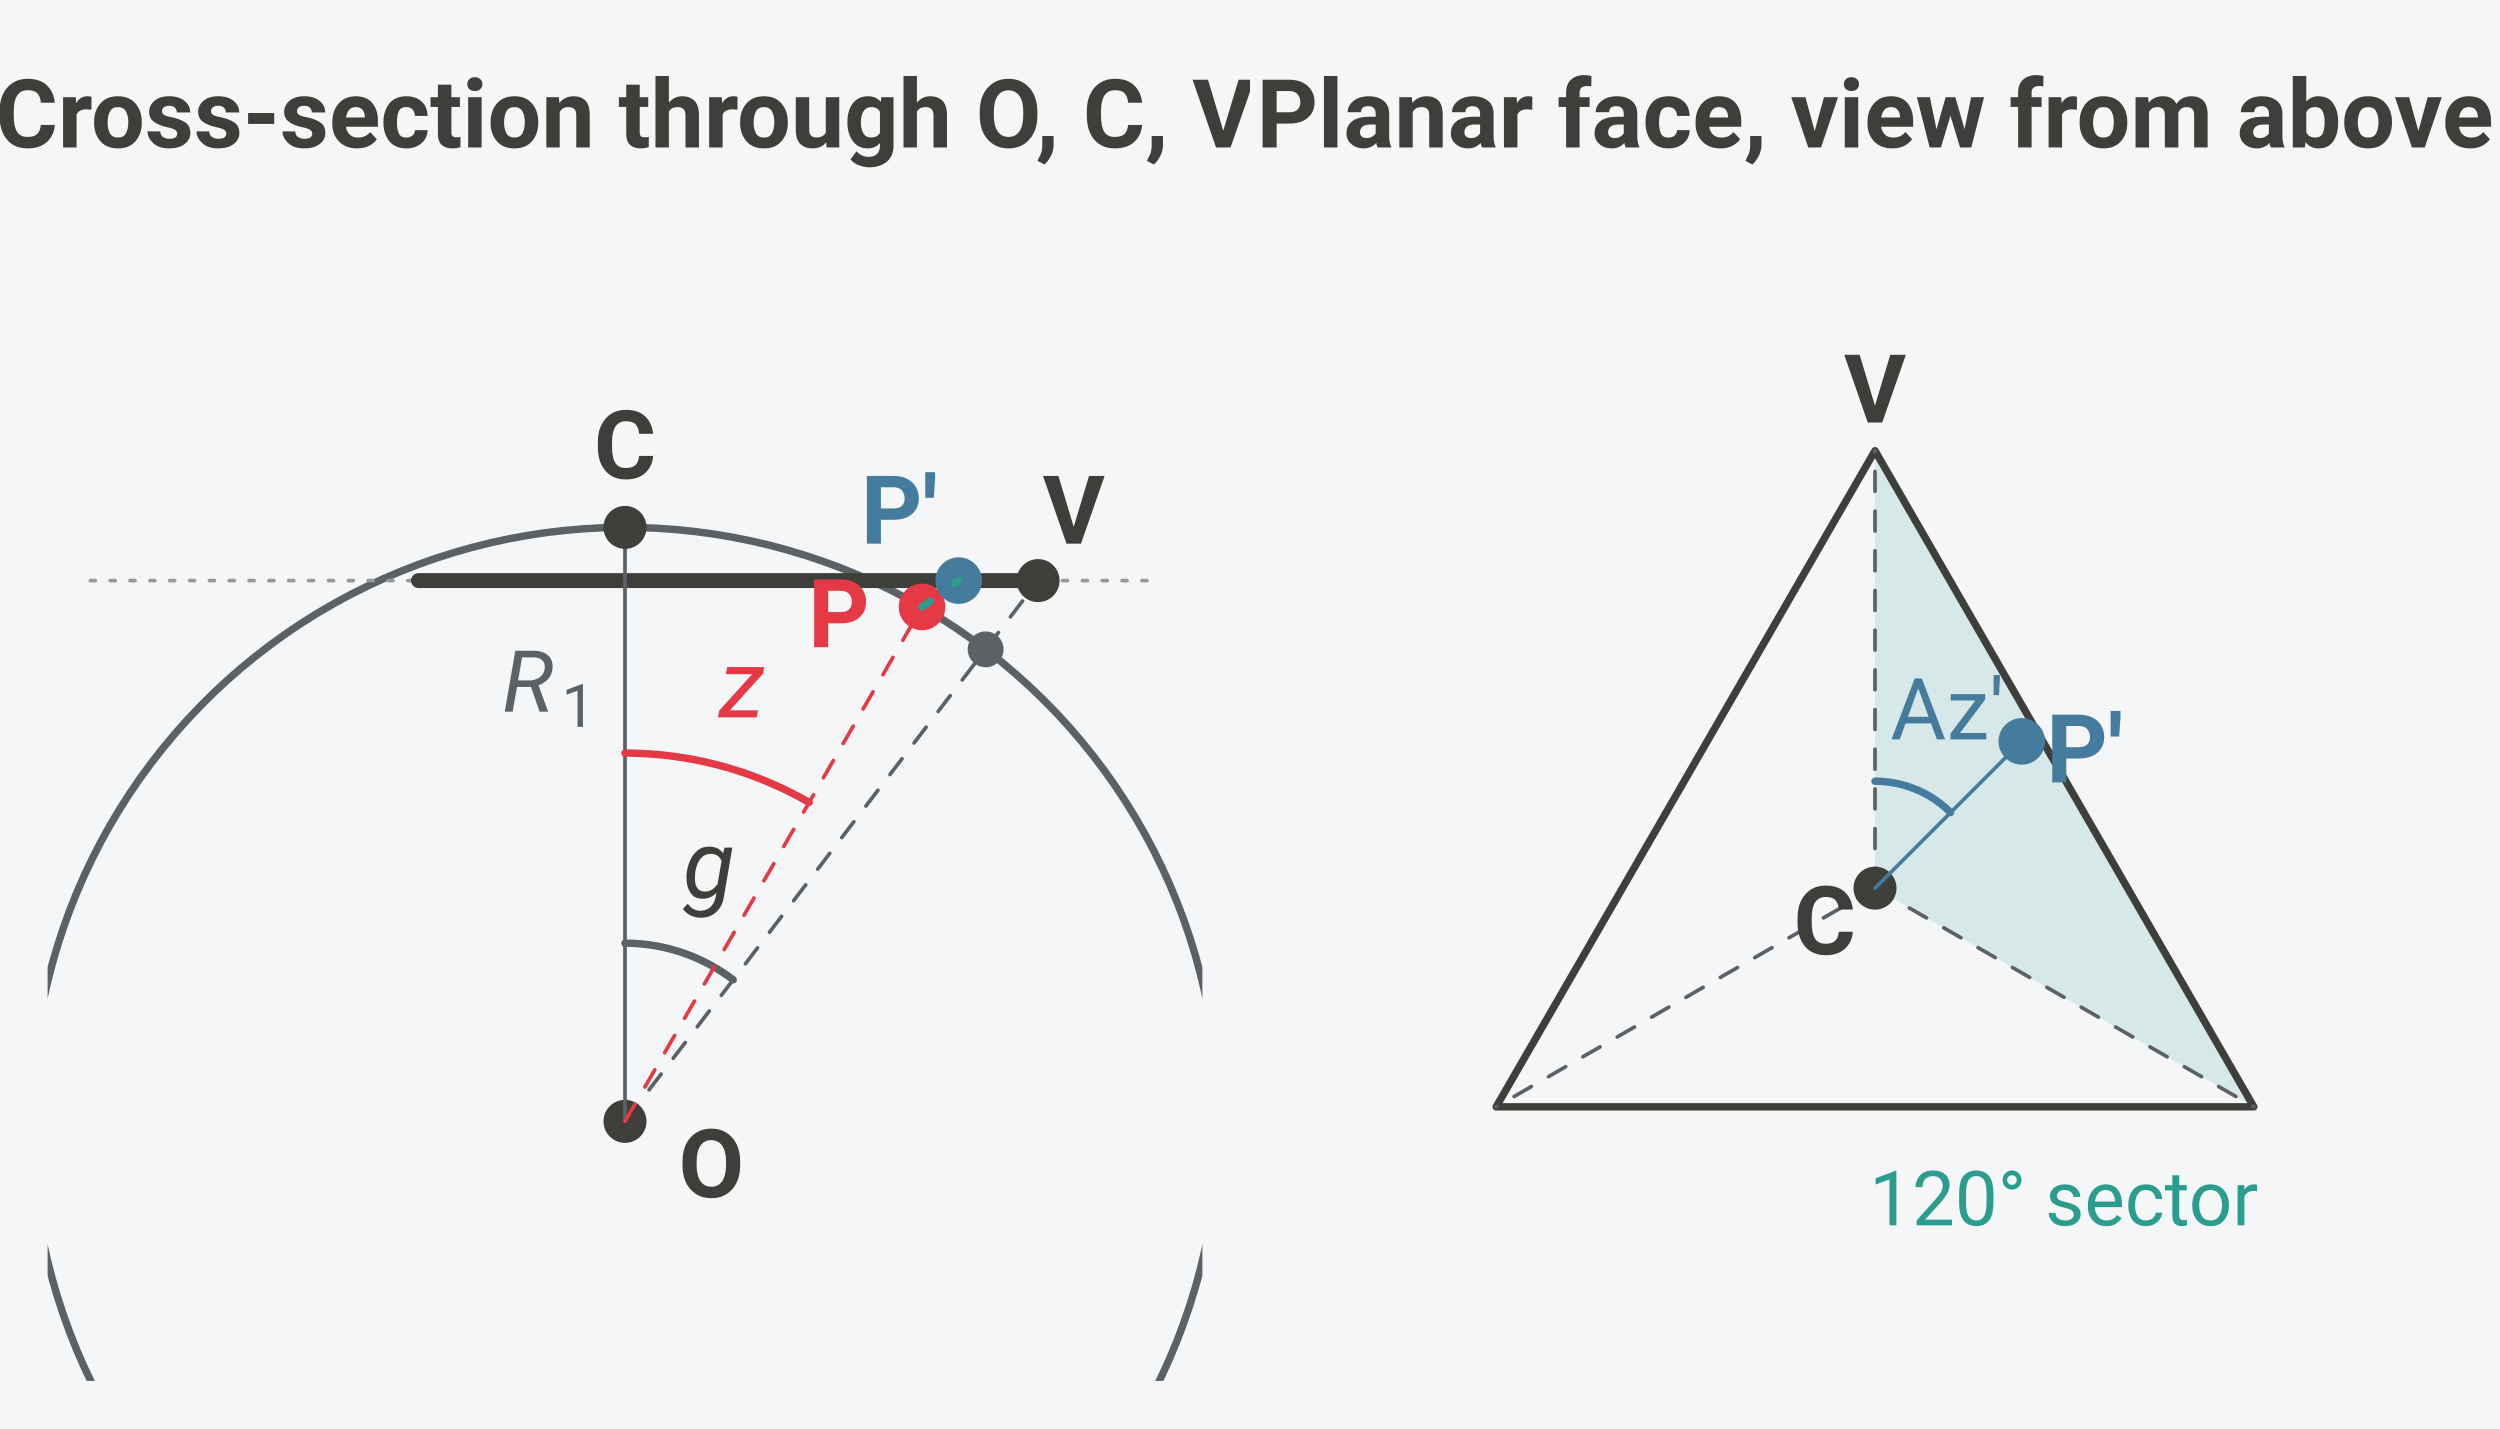
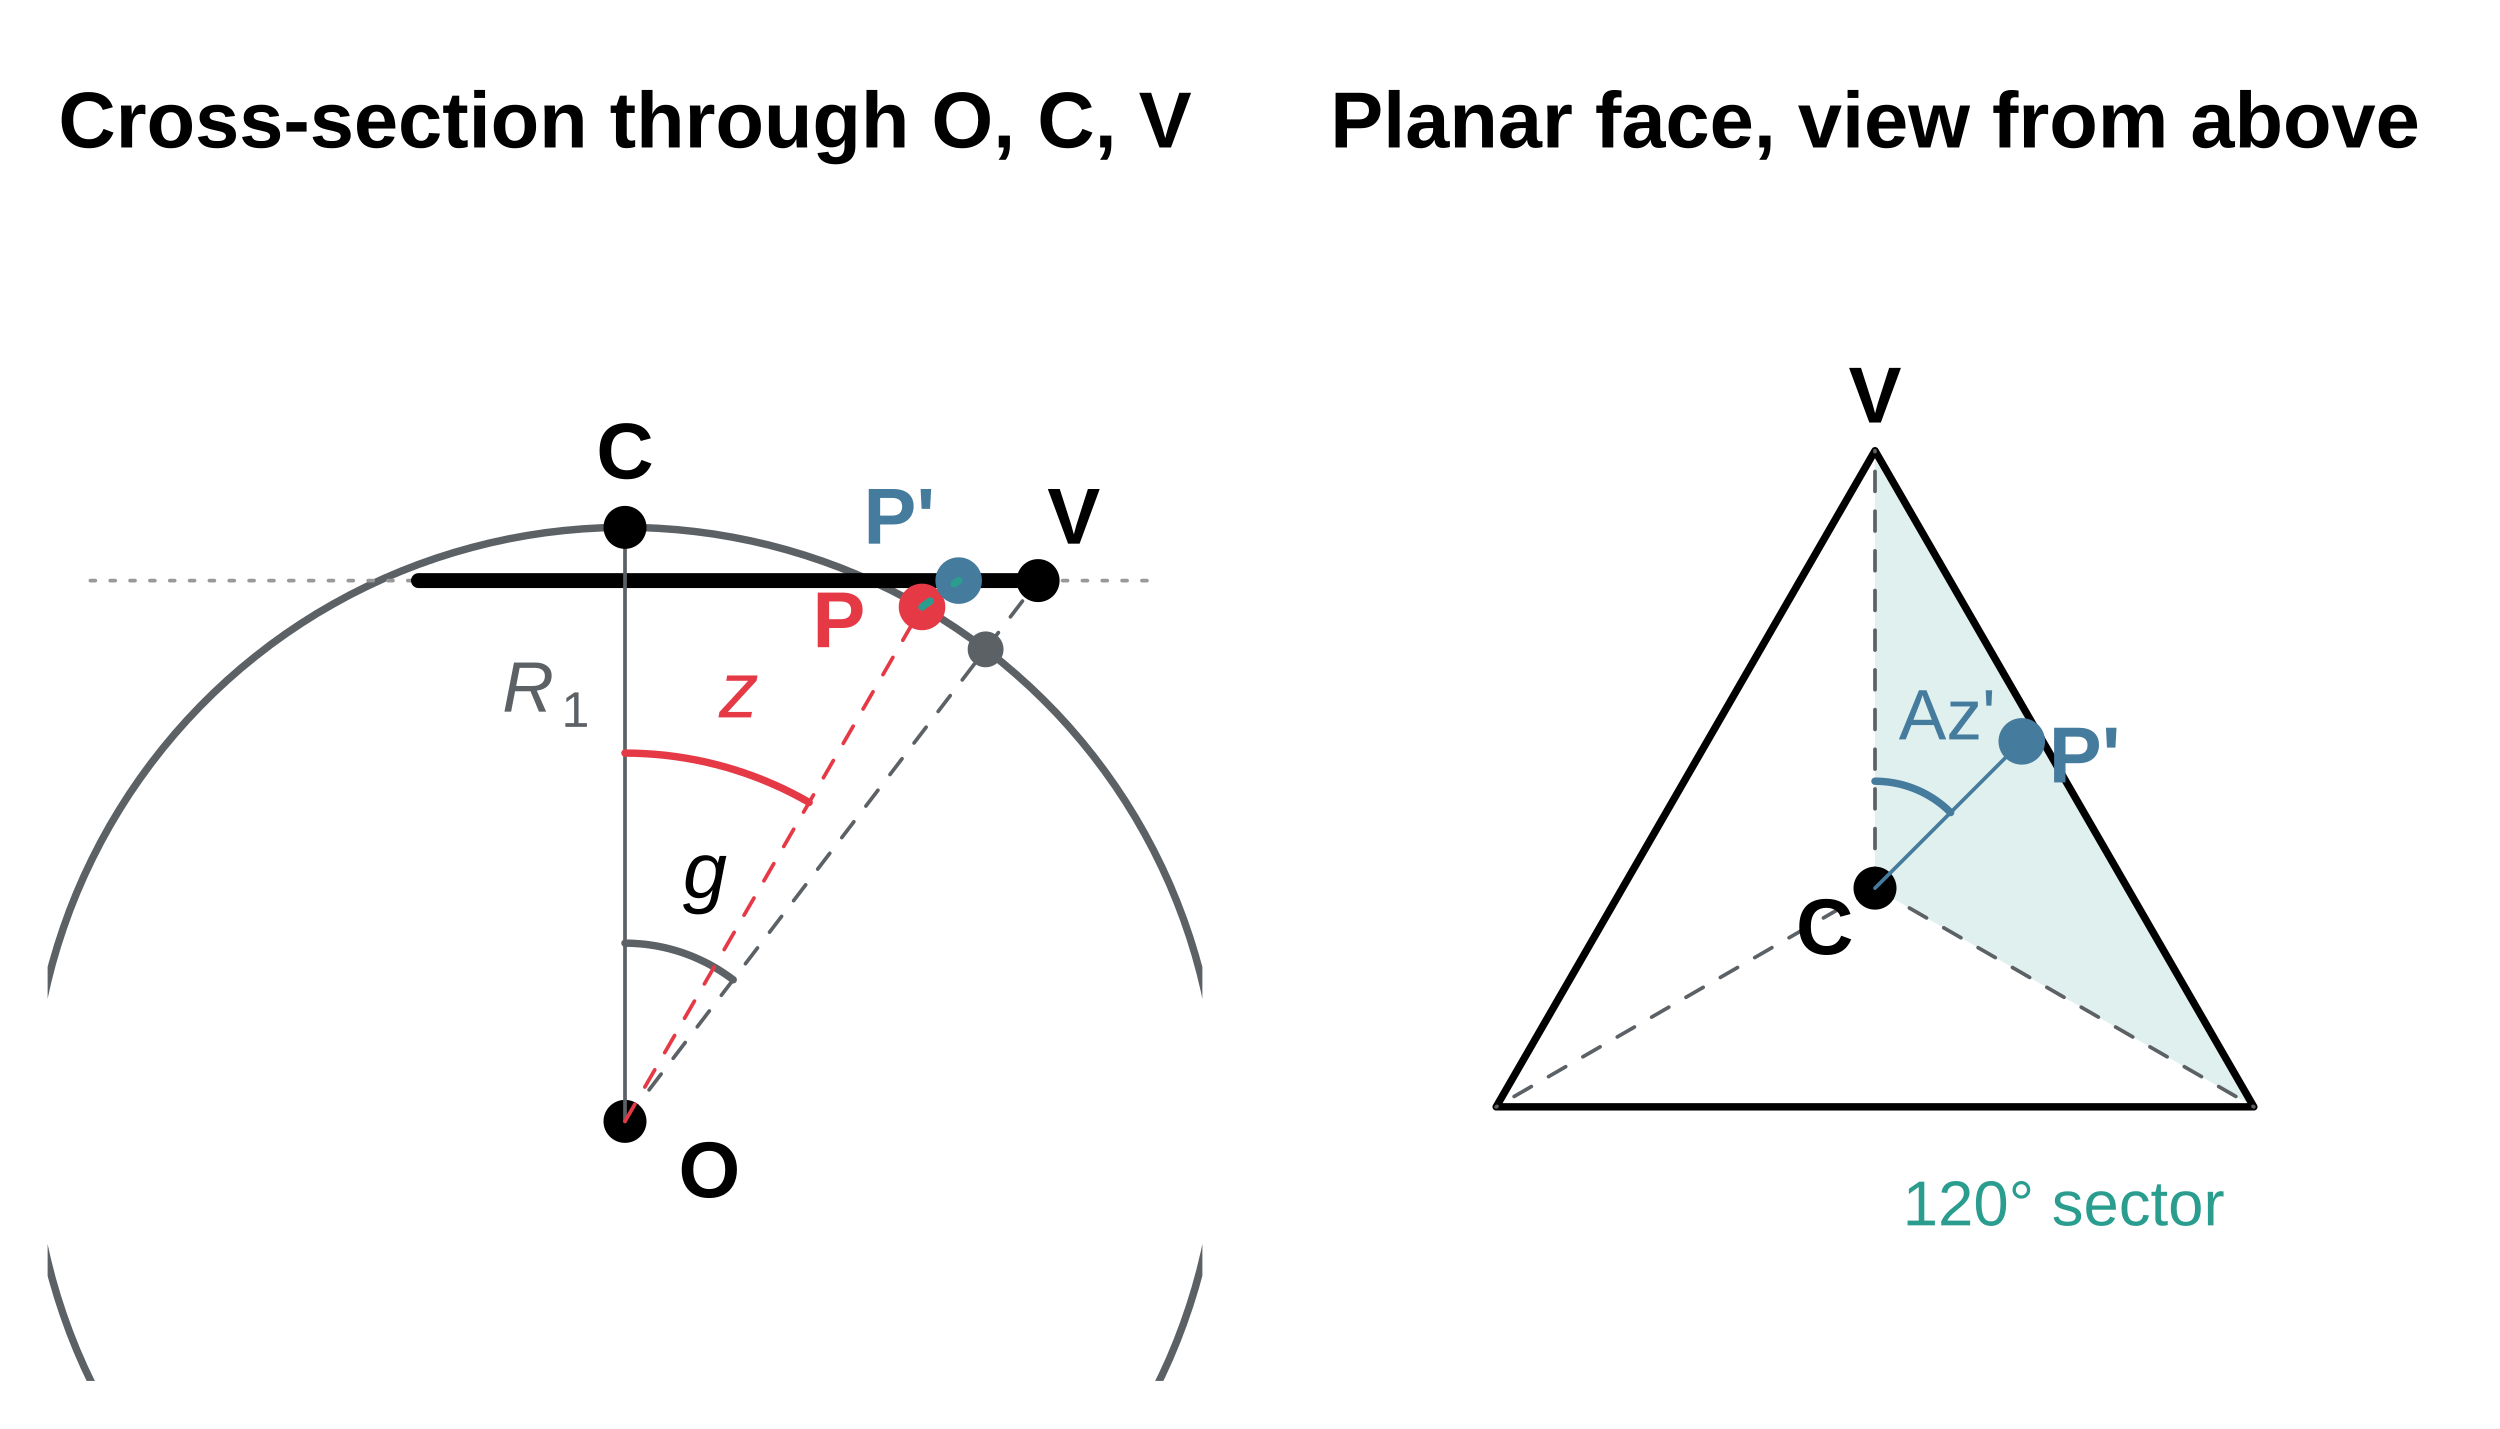
<svg xmlns="http://www.w3.org/2000/svg" width="504.00pt" height="288.00pt" viewBox="0 0 504.00 288.00">
  <g class="svglite">
    <defs>
      <style type="text/css">
-     /* theme-aware-processed */
-     .svglite line, .svglite polyline, .svglite polygon, .svglite path, .svglite circle {
+     .svglite line, .svglite polyline, .svglite polygon, .svglite path, .svglite rect, .svglite circle {
      fill: none;
-       stroke: #3E3F3A;
-       stroke-linecap: round;
-       stroke-linejoin: round;
-       stroke-miterlimit: 10.00;
-     }
-     .svglite &gt; g &gt; rect {
-       fill: none;
-       stroke: #3E3F3A;
+       stroke: #000000;
      stroke-linecap: round;
      stroke-linejoin: round;
      stroke-miterlimit: 10.00;
    }
    .svglite text {
      white-space: pre;
-       fill: #3E3F3A;
    }
    .svglite g.glyphgroup path {
      fill: inherit;
      stroke: none;
    }
  </style>
    </defs>
-     <rect class="svg-bg" width="100%" height="100%" style="stroke: none; fill: #F5F6F8;" />
+     <rect width="100%" height="100%" style="stroke: none; fill: #FFFFFF;" />
    <defs>
      <clipPath id="cpMC4wMHw1MDQuMDB8MC4wMHwyODguMDA=">
        <rect x="0.00" y="0.00" width="504.00" height="288.00" />
      </clipPath>
    </defs>
    <g clip-path="url(#cpMC4wMHw1MDQuMDB8MC4wMHwyODguMDA=)">
</g>
    <defs>
      <clipPath id="cpMC4wMHwyNTIuMDB8MC4wMHwyODguMDA=">
        <rect x="0.00" y="0.00" width="252.00" height="288.00" />
      </clipPath>
    </defs>
    <g clip-path="url(#cpMC4wMHwyNTIuMDB8MC4wMHwyODguMDA=)">
-       <text x="126.00" y="29.73" text-anchor="middle" style="font-size: 1.6em; font-weight: bold; font-family: &quot;Roboto&quot;, -apple-system, BlinkMacSystemFont, &quot;Segoe UI&quot;, system-ui, sans-serif;">Cross-section through O, C, V</text>
+       <text x="126.00" y="29.73" text-anchor="middle" style="font-size: 16.00px; font-weight: bold; font-family: &quot;Arial&quot;;" textLength="228.66px" lengthAdjust="spacingAndGlyphs">Cross-section through O, C, V</text>
    </g>
    <defs>
      <clipPath id="cpOS42MHwyNDIuNDB8NDguMDB8Mjc4LjQw">
        <rect x="9.60" y="48.00" width="232.80" height="230.40" />
      </clipPath>
    </defs>
    <g clip-path="url(#cpOS42MHwyNDIuNDB8NDguMDB8Mjc4LjQw)">
      <polyline points="245.75,226.07 245.69,222.29 245.51,218.51 245.22,214.74 244.80,210.99 244.26,207.24 243.61,203.52 242.84,199.82 241.95,196.14 240.95,192.50 239.83,188.88 238.60,185.31 237.26,181.78 235.81,178.29 234.24,174.84 232.57,171.45 230.79,168.11 228.91,164.83 226.93,161.62 224.84,158.46 222.66,155.38 220.38,152.36 218.01,149.42 215.54,146.55 212.99,143.76 210.34,141.06 207.62,138.44 204.81,135.91 201.92,133.46 198.96,131.11 195.93,128.86 192.83,126.70 189.66,124.64 186.42,122.68 183.13,120.82 179.78,119.07 176.37,117.43 172.92,115.89 169.42,114.46 165.87,113.15 162.29,111.95 158.67,110.86 155.01,109.88 151.33,109.03 147.62,108.29 143.89,107.66 140.15,107.16 136.38,106.77 132.61,106.50 128.84,106.35 125.05,106.32 121.27,106.41 117.50,106.62 113.73,106.95 109.98,107.39 106.24,107.96 102.52,108.64 98.83,109.44 95.16,110.36 91.52,111.39 87.92,112.53 84.35,113.79 80.83,115.16 77.35,116.64 73.92,118.24 70.54,119.93 67.22,121.74 63.95,123.64 60.75,125.65 57.61,127.76 54.54,129.97 51.55,132.28 48.62,134.67 45.78,137.16 43.01,139.74 40.33,142.40 37.73,145.15 35.22,147.97 32.80,150.88 30.47,153.86 28.24,156.91 26.10,160.03 24.07,163.22 22.13,166.47 20.30,169.78 18.58,173.14 16.96,176.56 15.45,180.02 14.05,183.54 12.77,187.09 11.59,190.69 10.53,194.32 9.59,197.98 8.76,201.67 8.05,205.38 7.45,209.11 6.98,212.86 6.62,216.63 6.38,220.40 6.26,224.18 6.26,227.96 6.38,231.74 6.62,235.51 6.98,239.28 7.45,243.03 8.05,246.76 8.76,250.48 9.59,254.16 10.53,257.82 11.59,261.45 12.77,265.05 14.05,268.60 15.45,272.12 16.96,275.58 18.58,279.00 20.30,282.37 22.13,285.67 24.07,288.92 26.10,292.11 28.24,295.23 30.47,298.28 32.80,301.26 35.22,304.17 37.73,306.99 40.33,309.74 43.01,312.40 45.78,314.98 48.62,317.47 51.55,319.87 54.54,322.17 57.61,324.38 60.75,326.49 63.95,328.50 67.22,330.40 70.54,332.21 73.92,333.91 77.35,335.50 80.83,336.98 84.35,338.35 87.92,339.61 91.52,340.75 95.16,341.78 98.83,342.70 102.52,343.50 106.24,344.18 109.98,344.75 113.73,345.19 117.50,345.52 121.27,345.73 125.05,345.82 128.84,345.79 132.61,345.64 136.38,345.37 140.15,344.99 143.89,344.48 147.62,343.86 151.33,343.11 155.01,342.26 158.67,341.28 162.29,340.19 165.87,338.99 169.42,337.68 172.92,336.25 176.37,334.71 179.78,333.07 183.13,331.32 186.42,329.46 189.66,327.50 192.83,325.44 195.93,323.28 198.96,321.03 201.92,318.68 204.81,316.24 207.62,313.70 210.34,311.08 212.99,308.38 215.54,305.59 218.01,302.72 220.38,299.78 222.66,296.77 224.84,293.68 226.93,290.52 228.91,287.31 230.79,284.03 232.57,280.69 234.24,277.30 235.81,273.86 237.26,270.37 238.60,266.83 239.83,263.26 240.95,259.64 241.95,256.00 242.84,252.32 243.61,248.62 244.26,244.90 244.80,241.15 245.22,237.40 245.51,233.63 245.69,229.85 245.75,226.07 " style="stroke-width: 1.50; stroke: #5C6166;" />
      <polyline points="18.22,117.05 233.78,117.05 " style="stroke-width: 0.75; stroke: #999999; stroke-dasharray: 1.00,3.00;" />
      <polyline points="84.36,117.05 209.28,117.05 " style="stroke-width: 3.00;" />
      <polyline points="126.00,226.07 209.28,117.05 " style="stroke-width: 0.75; stroke: #5C6166; stroke-dasharray: 4.00,4.00;" />
      <circle cx="198.70" cy="130.91" r="3.24" style="stroke-width: 0.75; stroke: #5C6166; fill: #5C6166;" />
-       <circle class="theme-fill-fg" cx="209.28" cy="117.05" r="3.96" style="stroke-width: 0.75; fill: #3E3F3A;" />
-       <text x="216.47" y="109.60" text-anchor="middle" style="font-size: 1.6em; font-weight: bold; font-family: &quot;Roboto&quot;, -apple-system, BlinkMacSystemFont, &quot;Segoe UI&quot;, system-ui, sans-serif;">V</text>
-       <circle class="theme-fill-fg" cx="126.00" cy="226.07" r="3.96" style="stroke-width: 0.75; fill: #3E3F3A;" />
-       <text x="136.78" y="241.37" style="font-size: 1.6em; font-weight: bold; font-family: &quot;Roboto&quot;, -apple-system, BlinkMacSystemFont, &quot;Segoe UI&quot;, system-ui, sans-serif;">O</text>
+       <circle cx="209.28" cy="117.05" r="3.96" style="stroke-width: 0.75; fill: #000000;" />
+       <text x="216.47" y="109.60" text-anchor="middle" style="font-size: 16.00px; font-weight: bold; font-family: &quot;Arial&quot;;" textLength="10.67px" lengthAdjust="spacingAndGlyphs">V</text>
+       <circle cx="126.00" cy="226.07" r="3.96" style="stroke-width: 0.75; fill: #000000;" />
+       <text x="136.78" y="241.37" style="font-size: 16.00px; font-weight: bold; font-family: &quot;Arial&quot;;" textLength="12.45px" lengthAdjust="spacingAndGlyphs">O</text>
      <polyline points="126.00,226.07 126.00,106.32 " style="stroke-width: 0.75; stroke: #5C6166;" />
-       <circle class="theme-fill-fg" cx="126.00" cy="106.32" r="3.96" style="stroke-width: 0.75; fill: #3E3F3A;" />
-       <text x="126.00" y="96.47" text-anchor="middle" style="font-size: 1.6em; font-weight: bold; font-family: &quot;Roboto&quot;, -apple-system, BlinkMacSystemFont, &quot;Segoe UI&quot;, system-ui, sans-serif;">C</text>
-       <text x="101.26" y="143.47" style="font-size: 1.44em; font-style: italic;fill: #5C6166; font-family: &quot;Roboto&quot;, -apple-system, BlinkMacSystemFont, &quot;Segoe UI&quot;, system-ui, sans-serif;">R</text>
-       <text x="113.21" y="146.53" style="font-size: 1.008em;fill: #5C6166; font-family: &quot;Roboto&quot;, -apple-system, BlinkMacSystemFont, &quot;Segoe UI&quot;, system-ui, sans-serif;">1</text>
+       <circle cx="126.00" cy="106.32" r="3.96" style="stroke-width: 0.75; fill: #000000;" />
+       <text x="126.00" y="96.47" text-anchor="middle" style="font-size: 16.00px; font-weight: bold; font-family: &quot;Arial&quot;;" textLength="11.56px" lengthAdjust="spacingAndGlyphs">C</text>
+       <text x="101.26" y="143.47" style="font-size: 14.40px; font-style: italic;fill: #5C6166; font-family: &quot;Arial&quot;;" textLength="10.39px" lengthAdjust="spacingAndGlyphs">R</text>
+       <text x="113.21" y="146.53" style="font-size: 10.08px;fill: #5C6166; font-family: &quot;Arial&quot;;" textLength="5.61px" lengthAdjust="spacingAndGlyphs">1</text>
      <polyline points="126.00,190.14 126.81,190.15 127.62,190.18 128.42,190.23 129.23,190.29 130.03,190.37 130.83,190.47 131.63,190.59 132.43,190.72 133.22,190.88 134.01,191.05 134.80,191.24 135.58,191.45 136.36,191.67 137.13,191.91 137.89,192.17 138.65,192.45 139.41,192.74 140.15,193.05 140.89,193.38 141.62,193.72 142.35,194.08 143.06,194.45 143.77,194.85 144.47,195.25 145.16,195.68 145.83,196.12 146.50,196.57 147.16,197.04 147.81,197.52 " style="stroke-width: 1.50; stroke: #5C6166;" />
-       <text x="137.67" y="181.01" style="font-size: 1.6em; font-style: italic; font-family: &quot;Roboto&quot;, -apple-system, BlinkMacSystemFont, &quot;Segoe UI&quot;, system-ui, sans-serif;">g</text>
+       <text x="137.67" y="181.01" style="font-size: 16.00px; font-style: italic; font-family: &quot;Arial&quot;;" textLength="8.91px" lengthAdjust="spacingAndGlyphs">g</text>
      <polyline points="126.00,226.07 185.88,122.36 " style="stroke-width: 0.75; stroke: #E63946; stroke-dasharray: 4.00,4.00;" />
      <circle cx="185.88" cy="122.36" r="4.32" style="stroke-width: 0.75; stroke: #E63946; fill: #E63946;" />
-       <text x="169.11" y="130.48" text-anchor="middle" style="font-size: 1.6em; font-weight: bold;fill: #E63946; font-family: &quot;Roboto&quot;, -apple-system, BlinkMacSystemFont, &quot;Segoe UI&quot;, system-ui, sans-serif;">P</text>
+       <text x="169.11" y="130.48" text-anchor="middle" style="font-size: 16.00px; font-weight: bold;fill: #E63946; font-family: &quot;Arial&quot;;" textLength="10.67px" lengthAdjust="spacingAndGlyphs">P</text>
      <circle cx="193.27" cy="117.05" r="4.32" style="stroke-width: 0.75; stroke: #457B9D; fill: #457B9D;" />
-       <text x="181.30" y="109.60" text-anchor="middle" style="font-size: 1.6em; font-weight: bold;fill: #457B9D; font-family: &quot;Roboto&quot;, -apple-system, BlinkMacSystemFont, &quot;Segoe UI&quot;, system-ui, sans-serif;">P'</text>
+       <text x="181.30" y="109.60" text-anchor="middle" style="font-size: 16.00px; font-weight: bold;fill: #457B9D; font-family: &quot;Arial&quot;;" textLength="14.48px" lengthAdjust="spacingAndGlyphs">P'</text>
      <polyline points="185.88,122.36 193.27,117.05 " style="stroke-width: 1.50; stroke: #2A9D8F; stroke-dasharray: 2.00,6.00;" />
      <polyline points="126.00,151.82 128.05,151.85 130.09,151.94 132.13,152.08 134.17,152.27 136.20,152.53 138.22,152.84 140.23,153.20 142.24,153.62 144.23,154.10 146.20,154.62 148.16,155.21 150.11,155.85 152.03,156.54 153.94,157.28 155.82,158.08 157.69,158.92 159.52,159.82 161.34,160.77 163.12,161.77 " style="stroke-width: 1.50; stroke: #E63946;" />
-       <text x="144.94" y="144.62" style="font-size: 1.6em; font-style: italic;fill: #E63946; font-family: &quot;Roboto&quot;, -apple-system, BlinkMacSystemFont, &quot;Segoe UI&quot;, system-ui, sans-serif;">z</text>
+       <text x="144.94" y="144.62" style="font-size: 16.00px; font-style: italic;fill: #E63946; font-family: &quot;Arial&quot;;" textLength="8.00px" lengthAdjust="spacingAndGlyphs">z</text>
    </g>
    <defs>
      <clipPath id="cpMjYxLjYwfDQ5NC40MHw0OC4wMHwyNzguNDA=">
        <rect x="261.60" y="48.00" width="232.80" height="230.40" />
      </clipPath>
    </defs>
    <g clip-path="url(#cpMjYxLjYwfDQ5NC40MHw0OC4wMHwyNzguNDA=)">
</g>
    <defs>
      <clipPath id="cpMjUyLjAwfDUwNC4wMHwwLjAwfDI4OC4wMA==">
        <rect x="252.00" y="0.00" width="252.00" height="288.00" />
      </clipPath>
    </defs>
    <g clip-path="url(#cpMjUyLjAwfDUwNC4wMHwwLjAwfDI4OC4wMA==)">
-       <text x="378.00" y="29.73" text-anchor="middle" style="font-size: 1.6em; font-weight: bold; font-family: &quot;Roboto&quot;, -apple-system, BlinkMacSystemFont, &quot;Segoe UI&quot;, system-ui, sans-serif;">Planar face, view from above</text>
+       <text x="378.00" y="29.73" text-anchor="middle" style="font-size: 16.00px; font-weight: bold; font-family: &quot;Arial&quot;;" textLength="219.84px" lengthAdjust="spacingAndGlyphs">Planar face, view from above</text>
    </g>
    <g clip-path="url(#cpMjYxLjYwfDQ5NC40MHw0OC4wMHwyNzguNDA=)">
      <polygon points="378.00,179.05 378.00,90.87 454.37,223.14 " style="stroke-width: 0.75; stroke: none; fill: #2A9D8F; fill-opacity: 0.15;" />
      <polygon points="378.00,90.87 301.63,223.14 454.37,223.14 " style="stroke-width: 1.50;" />
      <polyline points="378.00,179.05 378.00,90.87 " style="stroke-width: 0.75; stroke: #5C6166; stroke-dasharray: 4.00,4.00;" />
      <polyline points="378.00,179.05 301.63,223.14 " style="stroke-width: 0.75; stroke: #5C6166; stroke-dasharray: 4.00,4.00;" />
      <polyline points="378.00,179.05 454.37,223.14 " style="stroke-width: 0.75; stroke: #5C6166; stroke-dasharray: 4.00,4.00;" />
-       <circle class="theme-fill-fg" cx="378.00" cy="179.05" r="3.96" style="stroke-width: 0.75; fill: #3E3F3A;" />
-       <text x="367.86" y="192.38" text-anchor="middle" style="font-size: 1.6em; font-weight: bold; font-family: &quot;Roboto&quot;, -apple-system, BlinkMacSystemFont, &quot;Segoe UI&quot;, system-ui, sans-serif;">C</text>
-       <text x="378.00" y="85.18" text-anchor="middle" style="font-size: 1.6em; font-weight: bold; font-family: &quot;Roboto&quot;, -apple-system, BlinkMacSystemFont, &quot;Segoe UI&quot;, system-ui, sans-serif;">V</text>
+       <circle cx="378.00" cy="179.05" r="3.96" style="stroke-width: 0.75; fill: #000000;" />
+       <text x="367.86" y="192.38" text-anchor="middle" style="font-size: 16.00px; font-weight: bold; font-family: &quot;Arial&quot;;" textLength="11.56px" lengthAdjust="spacingAndGlyphs">C</text>
+       <text x="378.00" y="85.18" text-anchor="middle" style="font-size: 16.00px; font-weight: bold; font-family: &quot;Arial&quot;;" textLength="10.67px" lengthAdjust="spacingAndGlyphs">V</text>
      <circle cx="407.59" cy="149.46" r="4.32" style="stroke-width: 0.75; stroke: #457B9D; fill: #457B9D;" />
-       <text x="420.27" y="157.73" text-anchor="middle" style="font-size: 1.6em; font-weight: bold;fill: #457B9D; font-family: &quot;Roboto&quot;, -apple-system, BlinkMacSystemFont, &quot;Segoe UI&quot;, system-ui, sans-serif;">P'</text>
+       <text x="420.27" y="157.73" text-anchor="middle" style="font-size: 16.00px; font-weight: bold;fill: #457B9D; font-family: &quot;Arial&quot;;" textLength="14.48px" lengthAdjust="spacingAndGlyphs">P'</text>
      <polyline points="378.00,179.05 407.59,149.46 " style="stroke-width: 0.75; stroke: #457B9D;" />
      <polyline points="378.00,157.49 378.89,157.51 379.78,157.57 380.67,157.66 381.55,157.79 382.42,157.95 383.29,158.15 384.15,158.39 385.00,158.66 385.84,158.97 386.66,159.31 387.47,159.68 388.26,160.09 389.03,160.53 389.79,161.00 390.53,161.51 391.24,162.04 391.93,162.60 392.60,163.19 393.24,163.81 " style="stroke-width: 1.50; stroke: #457B9D;" />
-       <text x="392.56" y="149.06" text-anchor="middle" style="font-size: 1.44em;fill: #457B9D; font-family: &quot;Roboto&quot;, -apple-system, BlinkMacSystemFont, &quot;Segoe UI&quot;, system-ui, sans-serif;">Az'</text>
-       <text x="416.04" y="247.03" text-anchor="middle" style="font-size: 1.28em;fill: #2A9D8F; font-family: &quot;Roboto&quot;, -apple-system, BlinkMacSystemFont, &quot;Segoe UI&quot;, system-ui, sans-serif;">120° sector</text>
+       <text x="392.56" y="149.06" text-anchor="middle" style="font-size: 14.40px;fill: #457B9D; font-family: &quot;Arial&quot;;" textLength="19.55px" lengthAdjust="spacingAndGlyphs">Az'</text>
+       <text x="416.04" y="247.03" text-anchor="middle" style="font-size: 12.80px;fill: #2A9D8F; font-family: &quot;Arial&quot;;" textLength="64.88px" lengthAdjust="spacingAndGlyphs">120° sector</text>
    </g>
  </g>
</svg>
